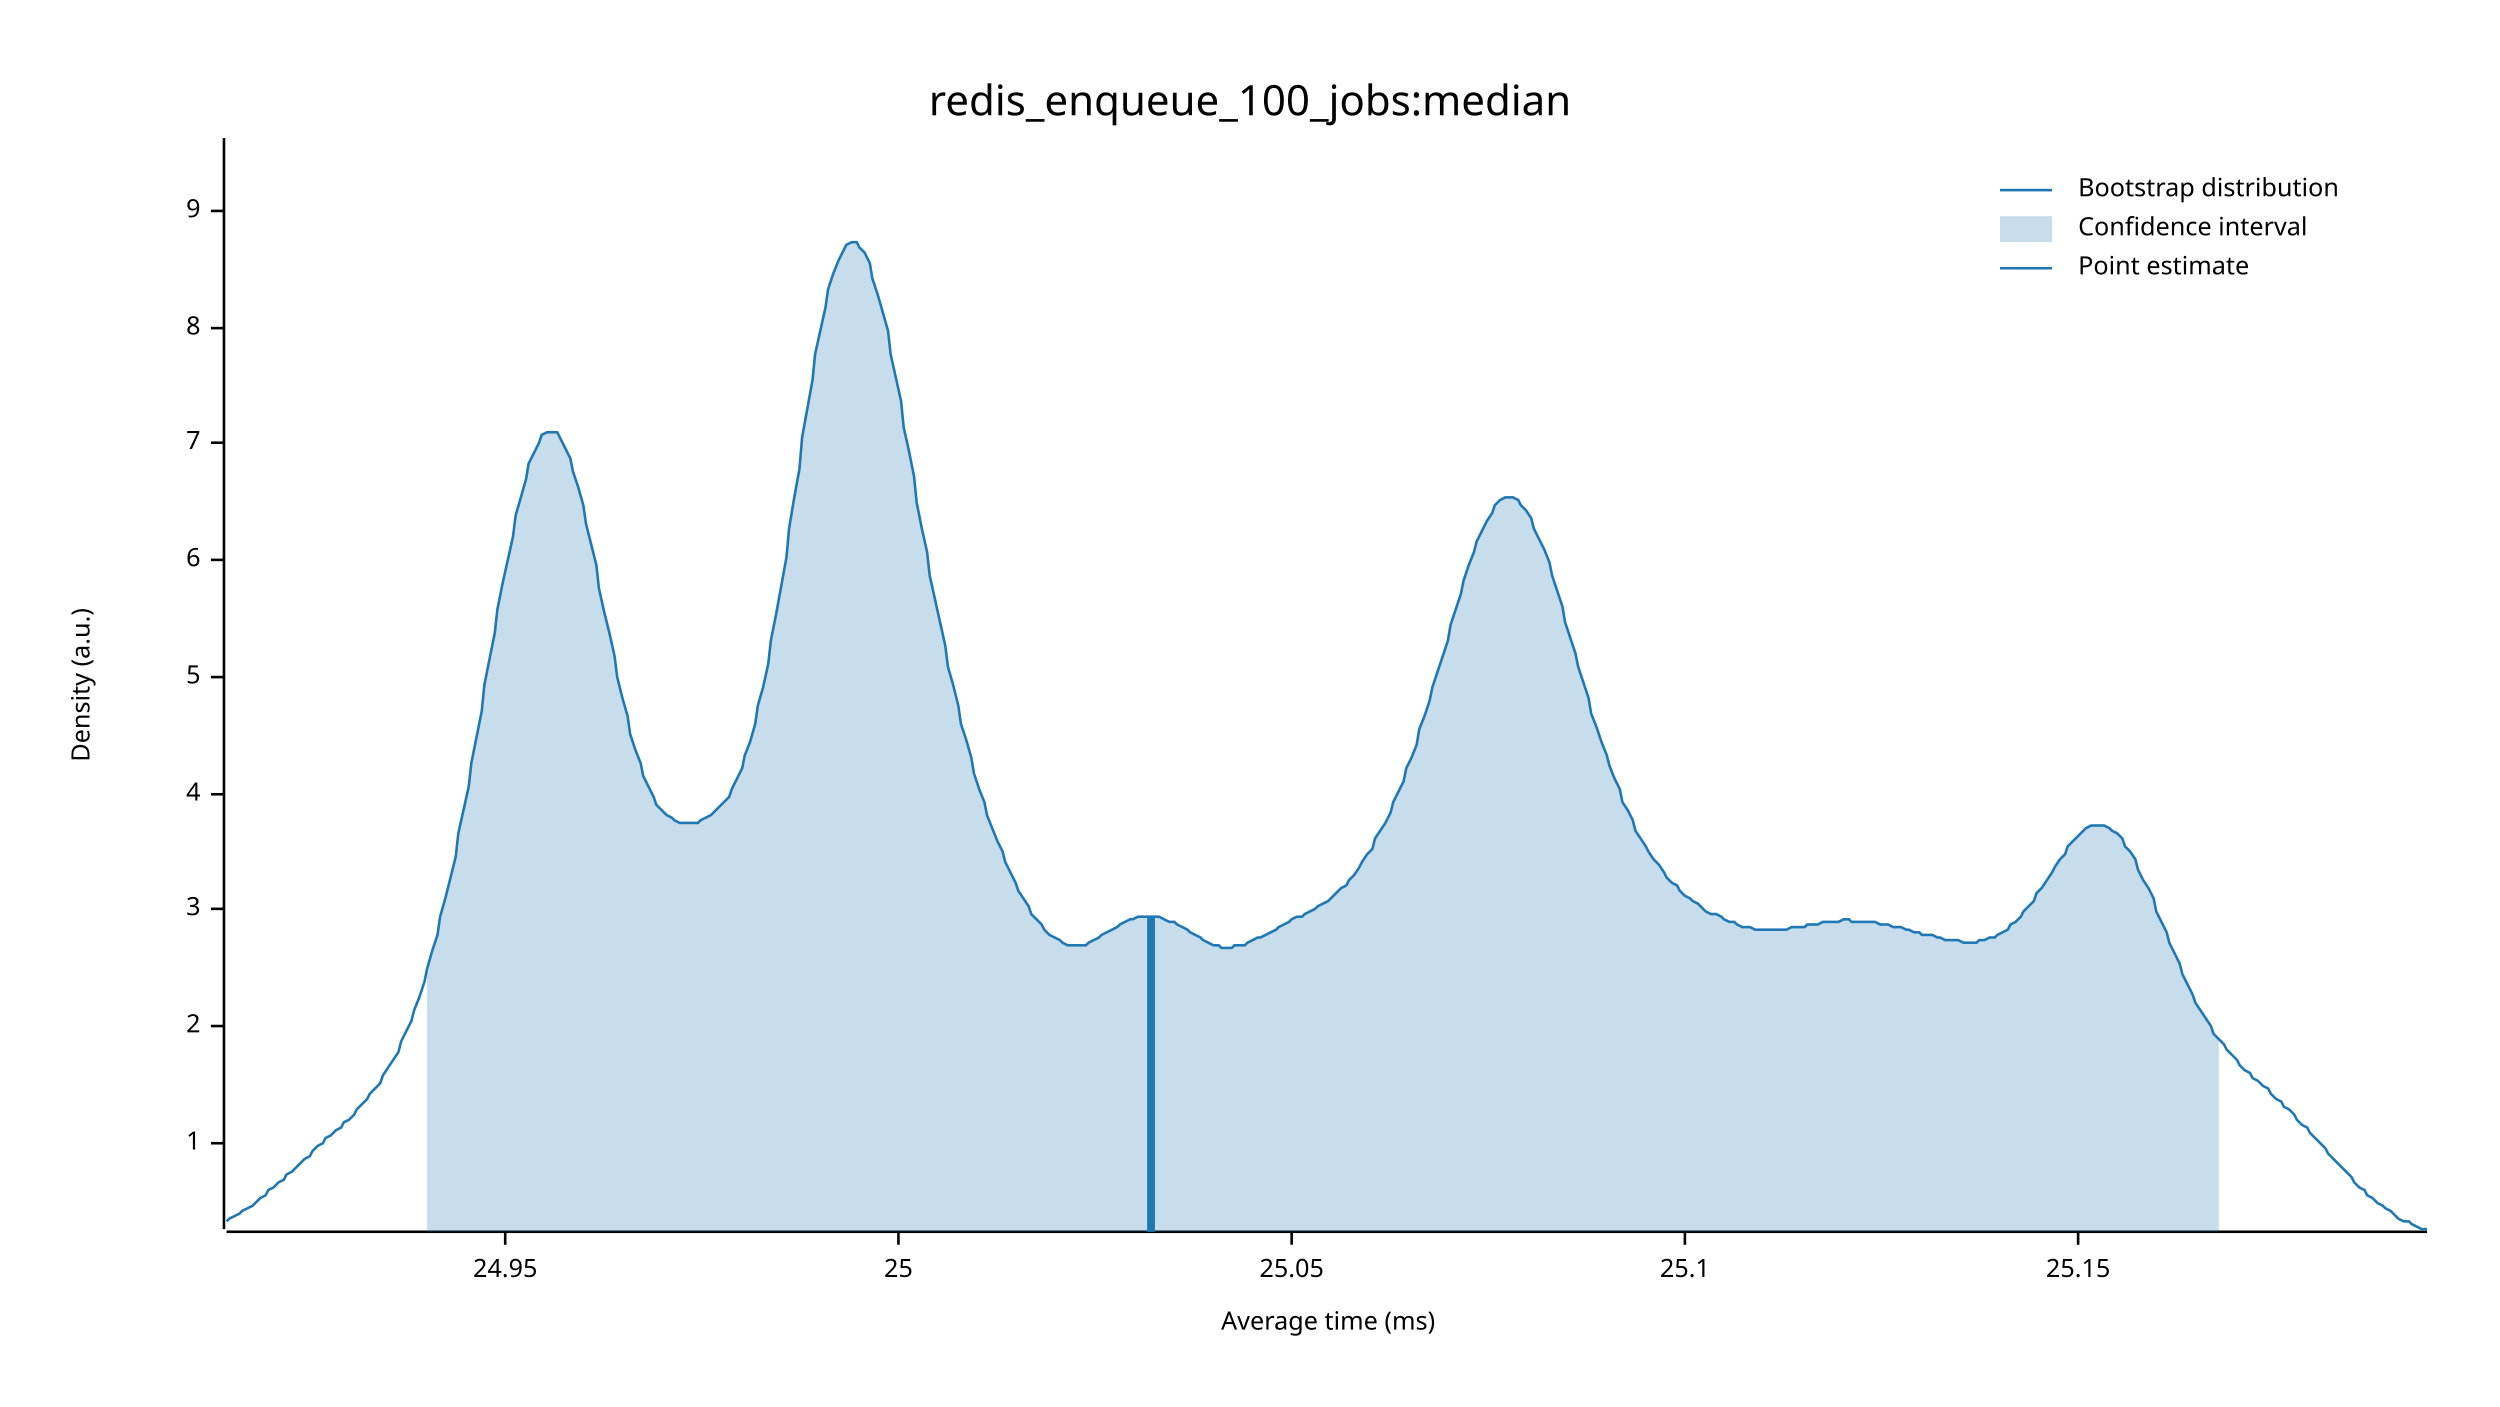
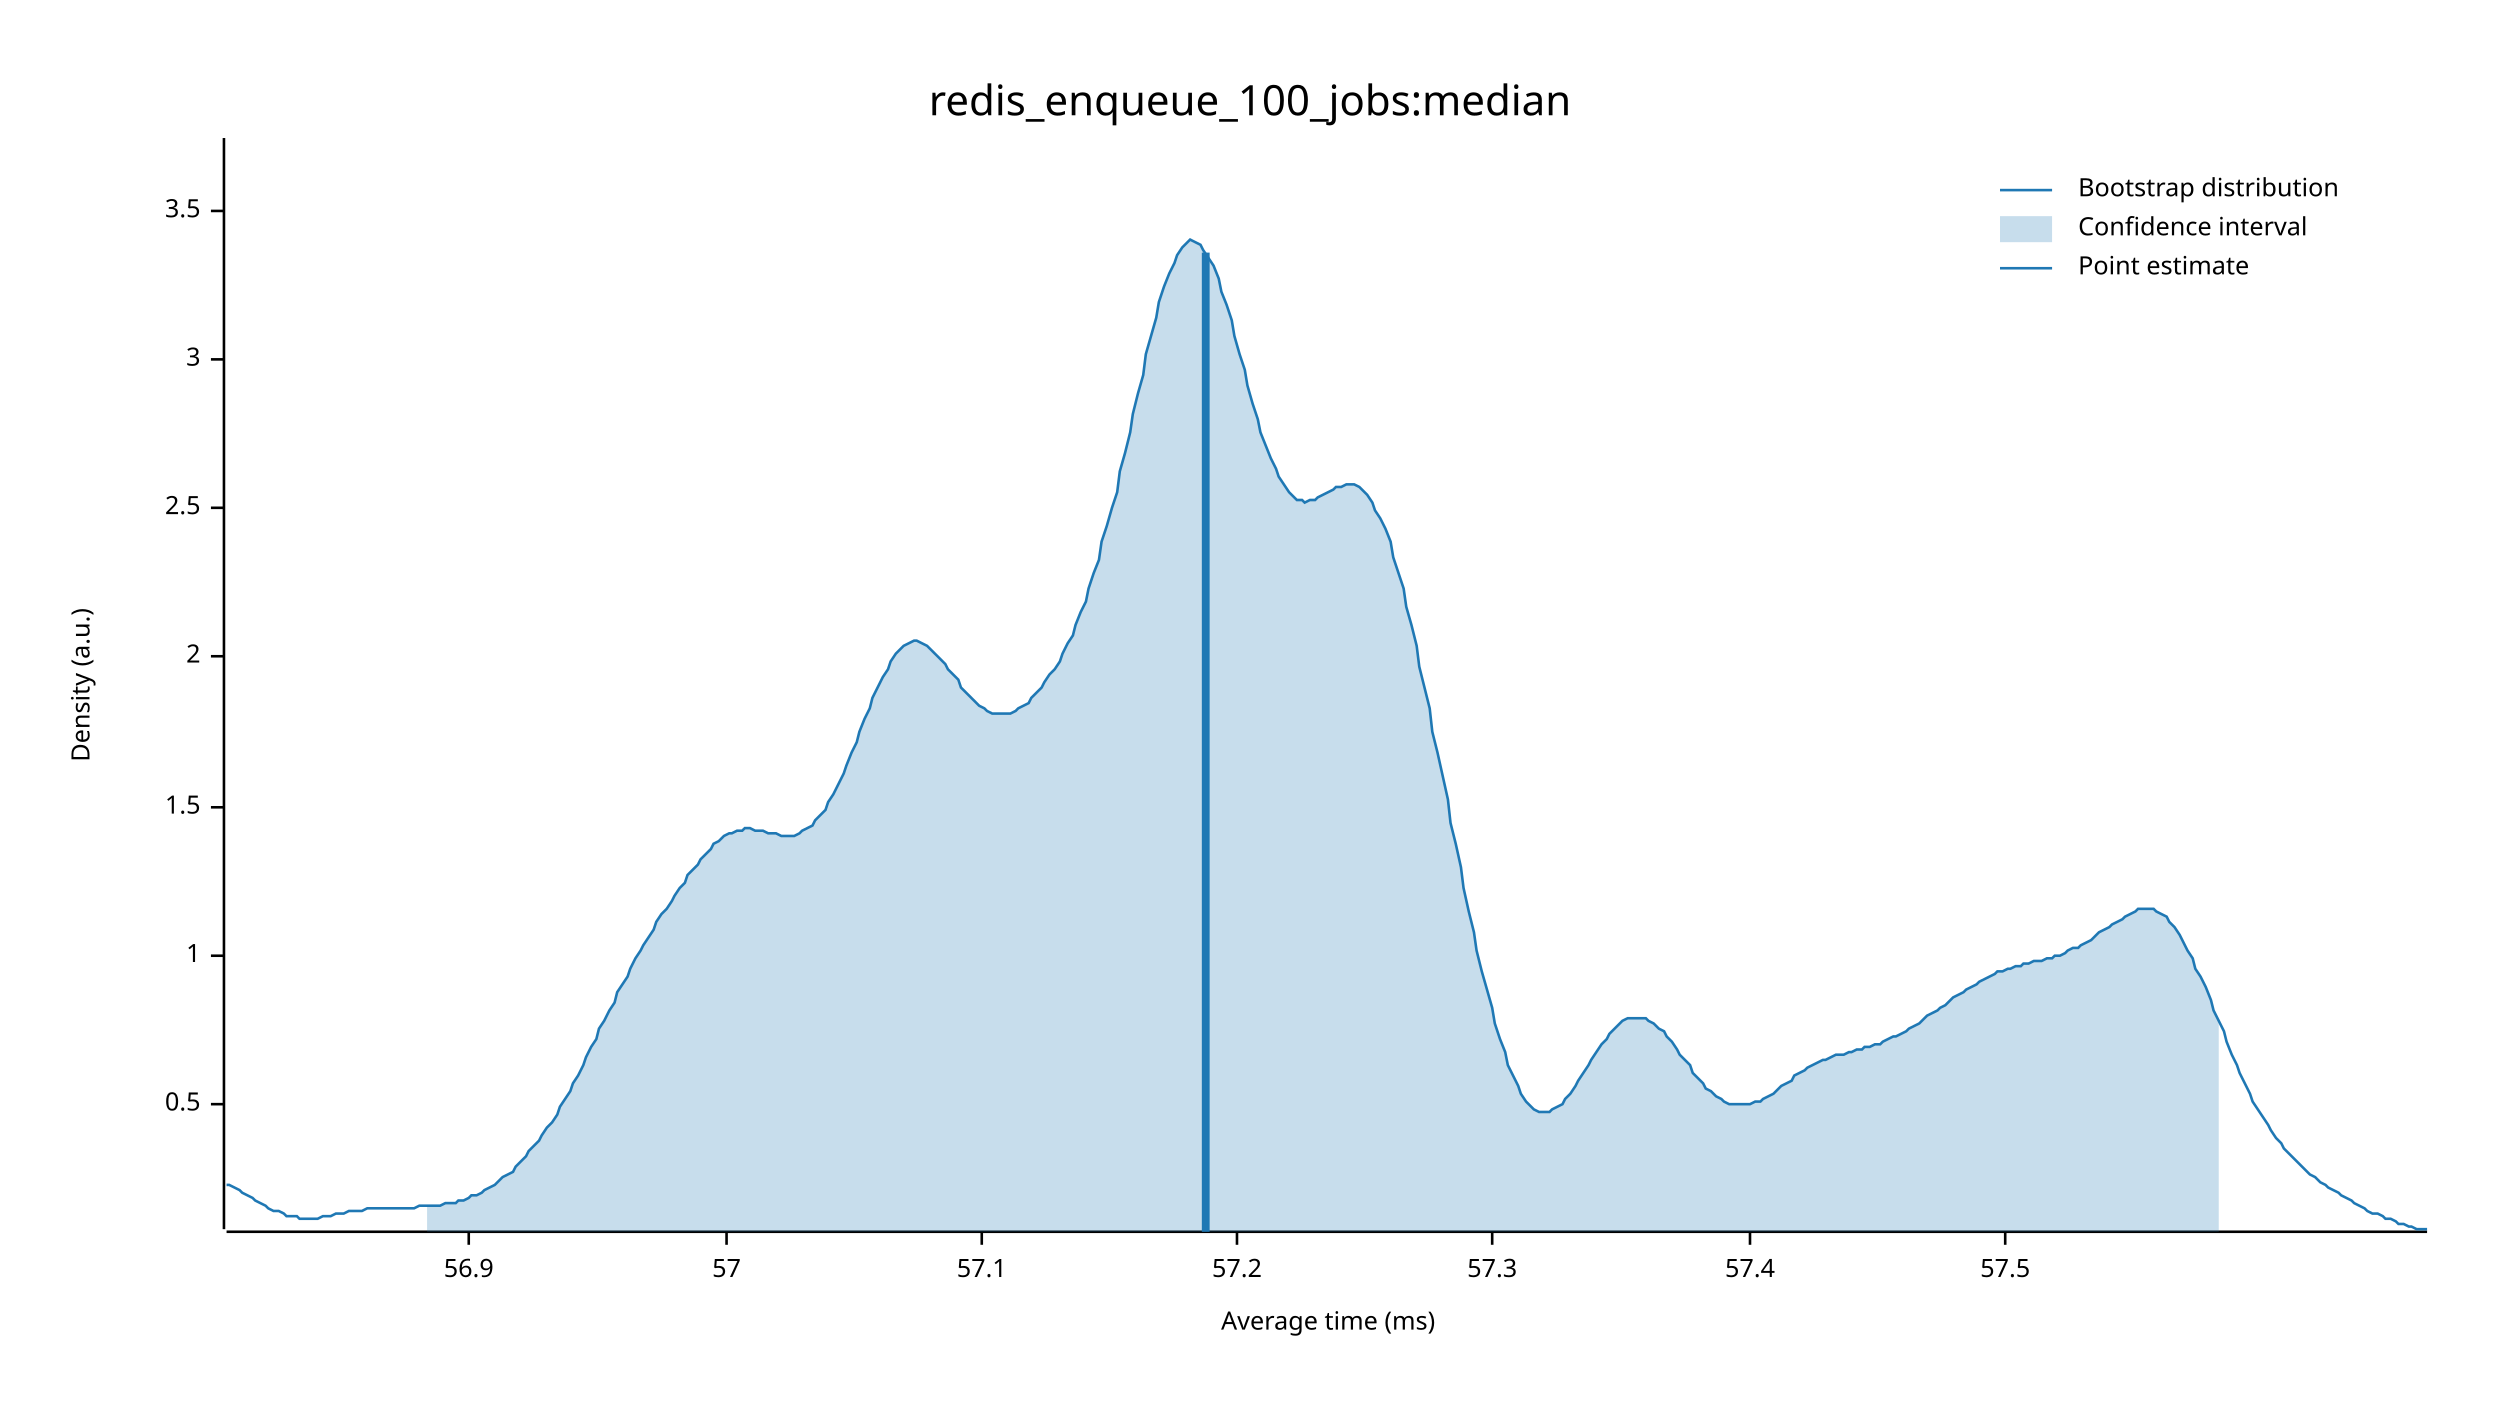
<svg xmlns="http://www.w3.org/2000/svg" width="960" height="540" viewBox="0 0 960 540">
  <text x="480" y="32" dy="0.76em" text-anchor="middle" font-family="sans-serif" font-size="16.129" opacity="1" fill="#000000">
redis_enqueue_100_jobs:median
</text>
  <text x="27" y="263" dy="0.76em" text-anchor="middle" font-family="sans-serif" font-size="9.677" opacity="1" fill="#000000" transform="rotate(270, 27, 263)">
Density (a.u.)
</text>
  <text x="510" y="513" dy="-0.5ex" text-anchor="middle" font-family="sans-serif" font-size="9.677" opacity="1" fill="#000000">
Average time (ms)
</text>
  <polyline fill="none" opacity="1" stroke="#000000" stroke-width="1" points="86,53 86,472 " />
-   <text x="77" y="439" dy="0.5ex" text-anchor="end" font-family="sans-serif" font-size="9.677" opacity="1" fill="#000000">
+   <text x="77" y="424" dy="0.5ex" text-anchor="end" font-family="sans-serif" font-size="9.677" opacity="1" fill="#000000">
+ 0.5
+ </text>
+   <polyline fill="none" opacity="1" stroke="#000000" stroke-width="1" points="81,424 86,424 " />
+   <text x="77" y="367" dy="0.5ex" text-anchor="end" font-family="sans-serif" font-size="9.677" opacity="1" fill="#000000">
1
</text>
-   <polyline fill="none" opacity="1" stroke="#000000" stroke-width="1" points="81,439 86,439 " />
-   <text x="77" y="394" dy="0.5ex" text-anchor="end" font-family="sans-serif" font-size="9.677" opacity="1" fill="#000000">
+   <polyline fill="none" opacity="1" stroke="#000000" stroke-width="1" points="81,367 86,367 " />
+   <text x="77" y="310" dy="0.5ex" text-anchor="end" font-family="sans-serif" font-size="9.677" opacity="1" fill="#000000">
+ 1.5
+ </text>
+   <polyline fill="none" opacity="1" stroke="#000000" stroke-width="1" points="81,310 86,310 " />
+   <text x="77" y="252" dy="0.5ex" text-anchor="end" font-family="sans-serif" font-size="9.677" opacity="1" fill="#000000">
2
</text>
-   <polyline fill="none" opacity="1" stroke="#000000" stroke-width="1" points="81,394 86,394 " />
-   <text x="77" y="349" dy="0.5ex" text-anchor="end" font-family="sans-serif" font-size="9.677" opacity="1" fill="#000000">
+   <polyline fill="none" opacity="1" stroke="#000000" stroke-width="1" points="81,252 86,252 " />
+   <text x="77" y="195" dy="0.5ex" text-anchor="end" font-family="sans-serif" font-size="9.677" opacity="1" fill="#000000">
+ 2.5
+ </text>
+   <polyline fill="none" opacity="1" stroke="#000000" stroke-width="1" points="81,195 86,195 " />
+   <text x="77" y="138" dy="0.5ex" text-anchor="end" font-family="sans-serif" font-size="9.677" opacity="1" fill="#000000">
3
</text>
-   <polyline fill="none" opacity="1" stroke="#000000" stroke-width="1" points="81,349 86,349 " />
-   <text x="77" y="305" dy="0.5ex" text-anchor="end" font-family="sans-serif" font-size="9.677" opacity="1" fill="#000000">
- 4
- </text>
-   <polyline fill="none" opacity="1" stroke="#000000" stroke-width="1" points="81,305 86,305 " />
-   <text x="77" y="260" dy="0.5ex" text-anchor="end" font-family="sans-serif" font-size="9.677" opacity="1" fill="#000000">
- 5
- </text>
-   <polyline fill="none" opacity="1" stroke="#000000" stroke-width="1" points="81,260 86,260 " />
-   <text x="77" y="215" dy="0.5ex" text-anchor="end" font-family="sans-serif" font-size="9.677" opacity="1" fill="#000000">
- 6
- </text>
-   <polyline fill="none" opacity="1" stroke="#000000" stroke-width="1" points="81,215 86,215 " />
-   <text x="77" y="170" dy="0.5ex" text-anchor="end" font-family="sans-serif" font-size="9.677" opacity="1" fill="#000000">
- 7
- </text>
-   <polyline fill="none" opacity="1" stroke="#000000" stroke-width="1" points="81,170 86,170 " />
-   <text x="77" y="126" dy="0.5ex" text-anchor="end" font-family="sans-serif" font-size="9.677" opacity="1" fill="#000000">
- 8
- </text>
-   <polyline fill="none" opacity="1" stroke="#000000" stroke-width="1" points="81,126 86,126 " />
+   <polyline fill="none" opacity="1" stroke="#000000" stroke-width="1" points="81,138 86,138 " />
  <text x="77" y="81" dy="0.5ex" text-anchor="end" font-family="sans-serif" font-size="9.677" opacity="1" fill="#000000">
- 9
+ 3.5
</text>
  <polyline fill="none" opacity="1" stroke="#000000" stroke-width="1" points="81,81 86,81 " />
  <polyline fill="none" opacity="1" stroke="#000000" stroke-width="1" points="87,473 932,473 " />
-   <text x="194" y="483" dy="0.76em" text-anchor="middle" font-family="sans-serif" font-size="9.677" opacity="1" fill="#000000">
- 24.95
+   <text x="180" y="483" dy="0.76em" text-anchor="middle" font-family="sans-serif" font-size="9.677" opacity="1" fill="#000000">
+ 56.9
</text>
-   <polyline fill="none" opacity="1" stroke="#000000" stroke-width="1" points="194,473 194,478 " />
-   <text x="345" y="483" dy="0.76em" text-anchor="middle" font-family="sans-serif" font-size="9.677" opacity="1" fill="#000000">
- 25
+   <polyline fill="none" opacity="1" stroke="#000000" stroke-width="1" points="180,473 180,478 " />
+   <text x="279" y="483" dy="0.76em" text-anchor="middle" font-family="sans-serif" font-size="9.677" opacity="1" fill="#000000">
+ 57
</text>
-   <polyline fill="none" opacity="1" stroke="#000000" stroke-width="1" points="345,473 345,478 " />
-   <text x="496" y="483" dy="0.76em" text-anchor="middle" font-family="sans-serif" font-size="9.677" opacity="1" fill="#000000">
- 25.05
+   <polyline fill="none" opacity="1" stroke="#000000" stroke-width="1" points="279,473 279,478 " />
+   <text x="377" y="483" dy="0.76em" text-anchor="middle" font-family="sans-serif" font-size="9.677" opacity="1" fill="#000000">
+ 57.1
</text>
-   <polyline fill="none" opacity="1" stroke="#000000" stroke-width="1" points="496,473 496,478 " />
-   <text x="647" y="483" dy="0.76em" text-anchor="middle" font-family="sans-serif" font-size="9.677" opacity="1" fill="#000000">
- 25.1
+   <polyline fill="none" opacity="1" stroke="#000000" stroke-width="1" points="377,473 377,478 " />
+   <text x="475" y="483" dy="0.76em" text-anchor="middle" font-family="sans-serif" font-size="9.677" opacity="1" fill="#000000">
+ 57.2
</text>
-   <polyline fill="none" opacity="1" stroke="#000000" stroke-width="1" points="647,473 647,478 " />
-   <text x="798" y="483" dy="0.76em" text-anchor="middle" font-family="sans-serif" font-size="9.677" opacity="1" fill="#000000">
- 25.15
+   <polyline fill="none" opacity="1" stroke="#000000" stroke-width="1" points="475,473 475,478 " />
+   <text x="573" y="483" dy="0.76em" text-anchor="middle" font-family="sans-serif" font-size="9.677" opacity="1" fill="#000000">
+ 57.3
</text>
-   <polyline fill="none" opacity="1" stroke="#000000" stroke-width="1" points="798,473 798,478 " />
-   <polyline fill="none" opacity="1" stroke="#1F78B4" stroke-width="1" points="87,469 88,468 90,467 92,466 93,465 95,464 97,463 98,462 100,460 102,459 103,457 105,456 107,454 109,453 110,451 112,450 114,448 115,447 117,445 119,444 120,442 122,440 124,439 125,437 127,436 129,434 131,433 132,431 134,430 136,428 137,426 139,424 141,422 142,420 144,418 146,416 147,413 149,410 151,407 153,404 154,400 156,396 158,392 159,388 161,383 163,377 164,372 166,365 168,359 169,352 171,345 173,337 175,329 176,320 178,311 180,302 181,293 183,283 185,273 186,263 188,253 190,243 191,234 193,224 195,215 197,206 198,198 200,191 202,184 203,178 205,174 207,170 208,167 210,166 212,166 214,166 215,168 217,172 219,176 220,181 222,187 224,194 225,201 227,209 229,217 230,226 232,235 234,243 236,252 237,260 239,268 241,275 242,282 244,288 246,293 247,298 249,302 251,306 252,309 254,311 256,313 258,314 259,315 261,316 263,316 264,316 266,316 268,316 269,315 271,314 273,313 274,312 276,310 278,308 280,306 281,303 283,299 285,295 286,290 288,285 290,278 291,271 293,264 295,255 296,246 298,236 300,225 302,214 303,203 305,191 307,180 308,168 310,157 312,146 313,136 315,127 317,118 318,111 320,105 322,100 324,96 325,94 327,93 329,93 330,95 332,97 334,101 335,107 337,113 339,120 341,127 342,136 344,145 346,154 347,164 349,173 351,183 352,193 354,203 356,212 357,221 359,230 361,239 363,248 364,256 366,263 368,271 369,278 371,284 373,291 374,297 376,303 378,308 379,313 381,318 383,323 385,327 386,331 388,335 390,339 391,342 393,345 395,348 396,351 398,353 400,355 401,357 403,359 405,360 407,361 408,362 410,363 412,363 413,363 415,363 417,363 418,362 420,361 422,360 423,359 425,358 427,357 429,356 430,355 432,354 434,353 435,353 437,352 439,352 440,352 442,352 444,352 445,352 447,353 449,354 451,354 452,355 454,356 456,357 457,358 459,359 461,360 462,361 464,362 466,363 468,363 469,364 471,364 473,364 474,363 476,363 478,363 479,362 481,361 483,360 484,360 486,359 488,358 490,357 491,356 493,355 495,354 496,353 498,352 500,352 501,351 503,350 505,349 506,348 508,347 510,346 512,344 513,343 515,341 517,340 518,338 520,336 522,333 523,331 525,328 527,326 528,322 530,319 532,316 534,312 535,308 537,304 539,300 540,295 542,291 544,286 545,280 547,275 549,269 550,264 552,258 554,252 556,246 557,240 559,234 561,228 562,223 564,217 566,212 567,208 569,204 571,200 573,197 574,194 576,192 578,191 579,191 581,191 583,192 584,194 586,196 588,199 589,203 591,207 593,211 595,216 596,221 598,227 600,233 601,239 603,245 605,251 606,256 608,262 610,268 611,274 613,279 615,285 617,290 618,294 620,299 622,303 623,308 625,311 627,315 628,319 630,322 632,325 633,327 635,330 637,332 639,335 640,337 642,339 644,340 645,342 647,344 649,345 650,346 652,347 654,349 655,350 657,351 659,351 661,352 662,353 664,354 666,354 667,355 669,356 671,356 672,356 674,357 676,357 677,357 679,357 681,357 683,357 684,357 686,357 688,356 689,356 691,356 693,356 694,355 696,355 698,355 700,354 701,354 703,354 705,354 706,354 708,353 710,353 711,354 713,354 715,354 716,354 718,354 720,354 722,355 723,355 725,355 727,356 728,356 730,356 732,357 733,357 735,358 737,358 738,359 740,359 742,359 744,360 745,360 747,361 749,361 750,361 752,361 754,362 755,362 757,362 759,362 760,361 762,361 764,360 766,360 767,359 769,358 771,357 772,355 774,354 776,352 777,350 779,348 781,346 782,343 784,341 786,338 788,335 789,333 791,330 793,328 794,325 796,323 798,321 799,320 801,318 803,317 804,317 806,317 808,317 810,318 811,319 813,320 815,322 816,325 818,327 820,330 821,334 823,338 825,341 827,345 828,350 830,354 832,358 833,362 835,366 837,370 838,374 840,378 842,382 843,385 845,388 847,391 849,394 850,397 852,399 854,401 855,403 857,405 859,407 860,409 862,411 864,412 865,414 867,415 869,417 871,418 872,420 874,422 876,423 877,425 879,426 881,428 882,430 884,432 886,433 887,435 889,437 891,439 893,441 894,443 896,445 898,447 899,448 901,450 903,452 904,454 906,456 908,457 909,459 911,460 913,462 915,463 916,464 918,465 920,467 921,468 923,469 925,469 926,470 928,471 930,472 932,472 " />
-   <polygon opacity="0.25" fill="#1F78B4" points="164,372 166,365 168,359 169,352 171,345 173,337 175,329 176,320 178,311 180,302 181,293 183,283 185,273 186,263 188,253 190,243 191,234 193,224 195,215 197,206 198,198 200,191 202,184 203,178 205,174 207,170 208,167 210,166 212,166 214,166 215,168 217,172 219,176 220,181 222,187 224,194 225,201 227,209 229,217 230,226 232,235 234,243 236,252 237,260 239,268 241,275 242,282 244,288 246,293 247,298 249,302 251,306 252,309 254,311 256,313 258,314 259,315 261,316 263,316 264,316 266,316 268,316 269,315 271,314 273,313 274,312 276,310 278,308 280,306 281,303 283,299 285,295 286,290 288,285 290,278 291,271 293,264 295,255 296,246 298,236 300,225 302,214 303,203 305,191 307,180 308,168 310,157 312,146 313,136 315,127 317,118 318,111 320,105 322,100 324,96 325,94 327,93 329,93 330,95 332,97 334,101 335,107 337,113 339,120 341,127 342,136 344,145 346,154 347,164 349,173 351,183 352,193 354,203 356,212 357,221 359,230 361,239 363,248 364,256 366,263 368,271 369,278 371,284 373,291 374,297 376,303 378,308 379,313 381,318 383,323 385,327 386,331 388,335 390,339 391,342 393,345 395,348 396,351 398,353 400,355 401,357 403,359 405,360 407,361 408,362 410,363 412,363 413,363 415,363 417,363 418,362 420,361 422,360 423,359 425,358 427,357 429,356 430,355 432,354 434,353 435,353 437,352 439,352 440,352 442,352 444,352 445,352 447,353 449,354 451,354 452,355 454,356 456,357 457,358 459,359 461,360 462,361 464,362 466,363 468,363 469,364 471,364 473,364 474,363 476,363 478,363 479,362 481,361 483,360 484,360 486,359 488,358 490,357 491,356 493,355 495,354 496,353 498,352 500,352 501,351 503,350 505,349 506,348 508,347 510,346 512,344 513,343 515,341 517,340 518,338 520,336 522,333 523,331 525,328 527,326 528,322 530,319 532,316 534,312 535,308 537,304 539,300 540,295 542,291 544,286 545,280 547,275 549,269 550,264 552,258 554,252 556,246 557,240 559,234 561,228 562,223 564,217 566,212 567,208 569,204 571,200 573,197 574,194 576,192 578,191 579,191 581,191 583,192 584,194 586,196 588,199 589,203 591,207 593,211 595,216 596,221 598,227 600,233 601,239 603,245 605,251 606,256 608,262 610,268 611,274 613,279 615,285 617,290 618,294 620,299 622,303 623,308 625,311 627,315 628,319 630,322 632,325 633,327 635,330 637,332 639,335 640,337 642,339 644,340 645,342 647,344 649,345 650,346 652,347 654,349 655,350 657,351 659,351 661,352 662,353 664,354 666,354 667,355 669,356 671,356 672,356 674,357 676,357 677,357 679,357 681,357 683,357 684,357 686,357 688,356 689,356 691,356 693,356 694,355 696,355 698,355 700,354 701,354 703,354 705,354 706,354 708,353 710,353 711,354 713,354 715,354 716,354 718,354 720,354 722,355 723,355 725,355 727,356 728,356 730,356 732,357 733,357 735,358 737,358 738,359 740,359 742,359 744,360 745,360 747,361 749,361 750,361 752,361 754,362 755,362 757,362 759,362 760,361 762,361 764,360 766,360 767,359 769,358 771,357 772,355 774,354 776,352 777,350 779,348 781,346 782,343 784,341 786,338 788,335 789,333 791,330 793,328 794,325 796,323 798,321 799,320 801,318 803,317 804,317 806,317 808,317 810,318 811,319 813,320 815,322 816,325 818,327 820,330 821,334 823,338 825,341 827,345 828,350 830,354 832,358 833,362 835,366 837,370 838,374 840,378 842,382 843,385 845,388 847,391 849,394 850,397 852,399 852,473 164,473 " />
-   <polyline fill="none" opacity="1" stroke="#1F78B4" stroke-width="3" points="442,473 442,352 " />
+   <polyline fill="none" opacity="1" stroke="#000000" stroke-width="1" points="573,473 573,478 " />
+   <text x="672" y="483" dy="0.76em" text-anchor="middle" font-family="sans-serif" font-size="9.677" opacity="1" fill="#000000">
+ 57.4
+ </text>
+   <polyline fill="none" opacity="1" stroke="#000000" stroke-width="1" points="672,473 672,478 " />
+   <text x="770" y="483" dy="0.76em" text-anchor="middle" font-family="sans-serif" font-size="9.677" opacity="1" fill="#000000">
+ 57.5
+ </text>
+   <polyline fill="none" opacity="1" stroke="#000000" stroke-width="1" points="770,473 770,478 " />
+   <polyline fill="none" opacity="1" stroke="#1F78B4" stroke-width="1" points="87,455 88,455 90,456 92,457 93,458 95,459 97,460 98,461 100,462 102,463 103,464 105,465 107,465 109,466 110,467 112,467 114,467 115,468 117,468 119,468 120,468 122,468 124,467 125,467 127,467 129,466 131,466 132,466 134,465 136,465 137,465 139,465 141,464 142,464 144,464 146,464 147,464 149,464 151,464 153,464 154,464 156,464 158,464 159,464 161,463 163,463 164,463 166,463 168,463 169,463 171,462 173,462 175,462 176,461 178,461 180,460 181,459 183,459 185,458 186,457 188,456 190,455 191,454 193,452 195,451 197,450 198,448 200,446 202,444 203,442 205,440 207,438 208,436 210,433 212,431 214,428 215,425 217,422 219,419 220,416 222,413 224,409 225,406 227,402 229,399 230,395 232,392 234,388 236,385 237,381 239,378 241,375 242,372 244,368 246,365 247,363 249,360 251,357 252,354 254,351 256,349 258,346 259,344 261,341 263,339 264,336 266,334 268,332 269,330 271,328 273,326 274,324 276,323 278,321 280,320 281,320 283,319 285,319 286,318 288,318 290,319 291,319 293,319 295,320 296,320 298,320 300,321 302,321 303,321 305,321 307,320 308,319 310,318 312,317 313,315 315,313 317,311 318,308 320,305 322,301 324,297 325,294 327,289 329,285 330,281 332,276 334,272 335,268 337,264 339,260 341,257 342,254 344,251 346,249 347,248 349,247 351,246 352,246 354,247 356,248 357,249 359,251 361,253 363,255 364,257 366,259 368,261 369,264 371,266 373,268 374,269 376,271 378,272 379,273 381,274 383,274 385,274 386,274 388,274 390,273 391,272 393,271 395,270 396,268 398,266 400,264 401,262 403,259 405,257 407,254 408,251 410,247 412,244 413,240 415,235 417,231 418,226 420,220 422,215 423,208 425,202 427,195 429,189 430,181 432,174 434,166 435,159 437,151 439,144 440,136 442,129 444,122 445,116 447,110 449,105 451,101 452,98 454,95 456,93 457,92 459,93 461,94 462,96 464,99 466,102 468,107 469,112 471,117 473,123 474,129 476,136 478,142 479,148 481,155 483,161 484,166 486,171 488,176 490,180 491,183 493,186 495,189 496,190 498,192 500,192 501,193 503,192 505,192 506,191 508,190 510,189 512,188 513,187 515,187 517,186 518,186 520,186 522,187 523,188 525,190 527,193 528,196 530,199 532,203 534,208 535,214 537,220 539,226 540,233 542,240 544,248 545,256 547,264 549,272 550,281 552,289 554,298 556,307 557,316 559,324 561,333 562,341 564,350 566,358 567,365 569,373 571,380 573,387 574,393 576,399 578,404 579,409 581,413 583,417 584,420 586,423 588,425 589,426 591,427 593,427 595,427 596,426 598,425 600,424 601,422 603,420 605,417 606,415 608,412 610,409 611,407 613,404 615,401 617,399 618,397 620,395 622,393 623,392 625,391 627,391 628,391 630,391 632,391 633,392 635,393 637,395 639,396 640,398 642,400 644,403 645,405 647,407 649,409 650,412 652,414 654,416 655,418 657,419 659,421 661,422 662,423 664,424 666,424 667,424 669,424 671,424 672,424 674,423 676,423 677,422 679,421 681,420 683,418 684,417 686,416 688,415 689,413 691,412 693,411 694,410 696,409 698,408 700,407 701,407 703,406 705,405 706,405 708,405 710,404 711,404 713,403 715,403 716,402 718,402 720,401 722,401 723,400 725,399 727,398 728,398 730,397 732,396 733,395 735,394 737,393 738,392 740,390 742,389 744,388 745,387 747,386 749,384 750,383 752,382 754,381 755,380 757,379 759,378 760,377 762,376 764,375 766,374 767,373 769,373 771,372 772,372 774,371 776,371 777,370 779,370 781,369 782,369 784,369 786,368 788,368 789,367 791,367 793,366 794,365 796,364 798,364 799,363 801,362 803,361 804,360 806,358 808,357 810,356 811,355 813,354 815,353 816,352 818,351 820,350 821,349 823,349 825,349 827,349 828,350 830,351 832,352 833,354 835,356 837,359 838,361 840,365 842,368 843,372 845,375 847,379 849,384 850,388 852,392 854,396 855,400 857,405 859,409 860,412 862,416 864,420 865,423 867,426 869,429 871,432 872,434 874,437 876,439 877,441 879,443 881,445 882,446 884,448 886,450 887,451 889,452 891,454 893,455 894,456 896,457 898,458 899,459 901,460 903,461 904,462 906,463 908,464 909,465 911,466 913,466 915,467 916,468 918,468 920,469 921,470 923,470 925,471 926,471 928,472 930,472 932,472 " />
+   <polygon opacity="0.25" fill="#1F78B4" points="164,463 166,463 168,463 169,463 171,462 173,462 175,462 176,461 178,461 180,460 181,459 183,459 185,458 186,457 188,456 190,455 191,454 193,452 195,451 197,450 198,448 200,446 202,444 203,442 205,440 207,438 208,436 210,433 212,431 214,428 215,425 217,422 219,419 220,416 222,413 224,409 225,406 227,402 229,399 230,395 232,392 234,388 236,385 237,381 239,378 241,375 242,372 244,368 246,365 247,363 249,360 251,357 252,354 254,351 256,349 258,346 259,344 261,341 263,339 264,336 266,334 268,332 269,330 271,328 273,326 274,324 276,323 278,321 280,320 281,320 283,319 285,319 286,318 288,318 290,319 291,319 293,319 295,320 296,320 298,320 300,321 302,321 303,321 305,321 307,320 308,319 310,318 312,317 313,315 315,313 317,311 318,308 320,305 322,301 324,297 325,294 327,289 329,285 330,281 332,276 334,272 335,268 337,264 339,260 341,257 342,254 344,251 346,249 347,248 349,247 351,246 352,246 354,247 356,248 357,249 359,251 361,253 363,255 364,257 366,259 368,261 369,264 371,266 373,268 374,269 376,271 378,272 379,273 381,274 383,274 385,274 386,274 388,274 390,273 391,272 393,271 395,270 396,268 398,266 400,264 401,262 403,259 405,257 407,254 408,251 410,247 412,244 413,240 415,235 417,231 418,226 420,220 422,215 423,208 425,202 427,195 429,189 430,181 432,174 434,166 435,159 437,151 439,144 440,136 442,129 444,122 445,116 447,110 449,105 451,101 452,98 454,95 456,93 457,92 459,93 461,94 462,96 464,99 466,102 468,107 469,112 471,117 473,123 474,129 476,136 478,142 479,148 481,155 483,161 484,166 486,171 488,176 490,180 491,183 493,186 495,189 496,190 498,192 500,192 501,193 503,192 505,192 506,191 508,190 510,189 512,188 513,187 515,187 517,186 518,186 520,186 522,187 523,188 525,190 527,193 528,196 530,199 532,203 534,208 535,214 537,220 539,226 540,233 542,240 544,248 545,256 547,264 549,272 550,281 552,289 554,298 556,307 557,316 559,324 561,333 562,341 564,350 566,358 567,365 569,373 571,380 573,387 574,393 576,399 578,404 579,409 581,413 583,417 584,420 586,423 588,425 589,426 591,427 593,427 595,427 596,426 598,425 600,424 601,422 603,420 605,417 606,415 608,412 610,409 611,407 613,404 615,401 617,399 618,397 620,395 622,393 623,392 625,391 627,391 628,391 630,391 632,391 633,392 635,393 637,395 639,396 640,398 642,400 644,403 645,405 647,407 649,409 650,412 652,414 654,416 655,418 657,419 659,421 661,422 662,423 664,424 666,424 667,424 669,424 671,424 672,424 674,423 676,423 677,422 679,421 681,420 683,418 684,417 686,416 688,415 689,413 691,412 693,411 694,410 696,409 698,408 700,407 701,407 703,406 705,405 706,405 708,405 710,404 711,404 713,403 715,403 716,402 718,402 720,401 722,401 723,400 725,399 727,398 728,398 730,397 732,396 733,395 735,394 737,393 738,392 740,390 742,389 744,388 745,387 747,386 749,384 750,383 752,382 754,381 755,380 757,379 759,378 760,377 762,376 764,375 766,374 767,373 769,373 771,372 772,372 774,371 776,371 777,370 779,370 781,369 782,369 784,369 786,368 788,368 789,367 791,367 793,366 794,365 796,364 798,364 799,363 801,362 803,361 804,360 806,358 808,357 810,356 811,355 813,354 815,353 816,352 818,351 820,350 821,349 823,349 825,349 827,349 828,350 830,351 832,352 833,354 835,356 837,359 838,361 840,365 842,368 843,372 845,375 847,379 849,384 850,388 852,392 852,473 164,473 " />
+   <polyline fill="none" opacity="1" stroke="#1F78B4" stroke-width="3" points="463,473 463,97 " />
  <text x="798" y="68" dy="0.76em" text-anchor="start" font-family="sans-serif" font-size="9.677" opacity="1" fill="#000000">
Bootstrap distribution
</text>
  <text x="798" y="83" dy="0.76em" text-anchor="start" font-family="sans-serif" font-size="9.677" opacity="1" fill="#000000">
Confidence interval
</text>
  <text x="798" y="98" dy="0.76em" text-anchor="start" font-family="sans-serif" font-size="9.677" opacity="1" fill="#000000">
Point estimate
</text>
  <polyline fill="none" opacity="1" stroke="#1F78B4" stroke-width="1" points="768,73 788,73 " />
  <rect x="768" y="83" width="20" height="10" opacity="0.25" fill="#1F78B4" stroke="none" />
  <polyline fill="none" opacity="1" stroke="#1F78B4" stroke-width="1" points="768,103 788,103 " />
</svg>
